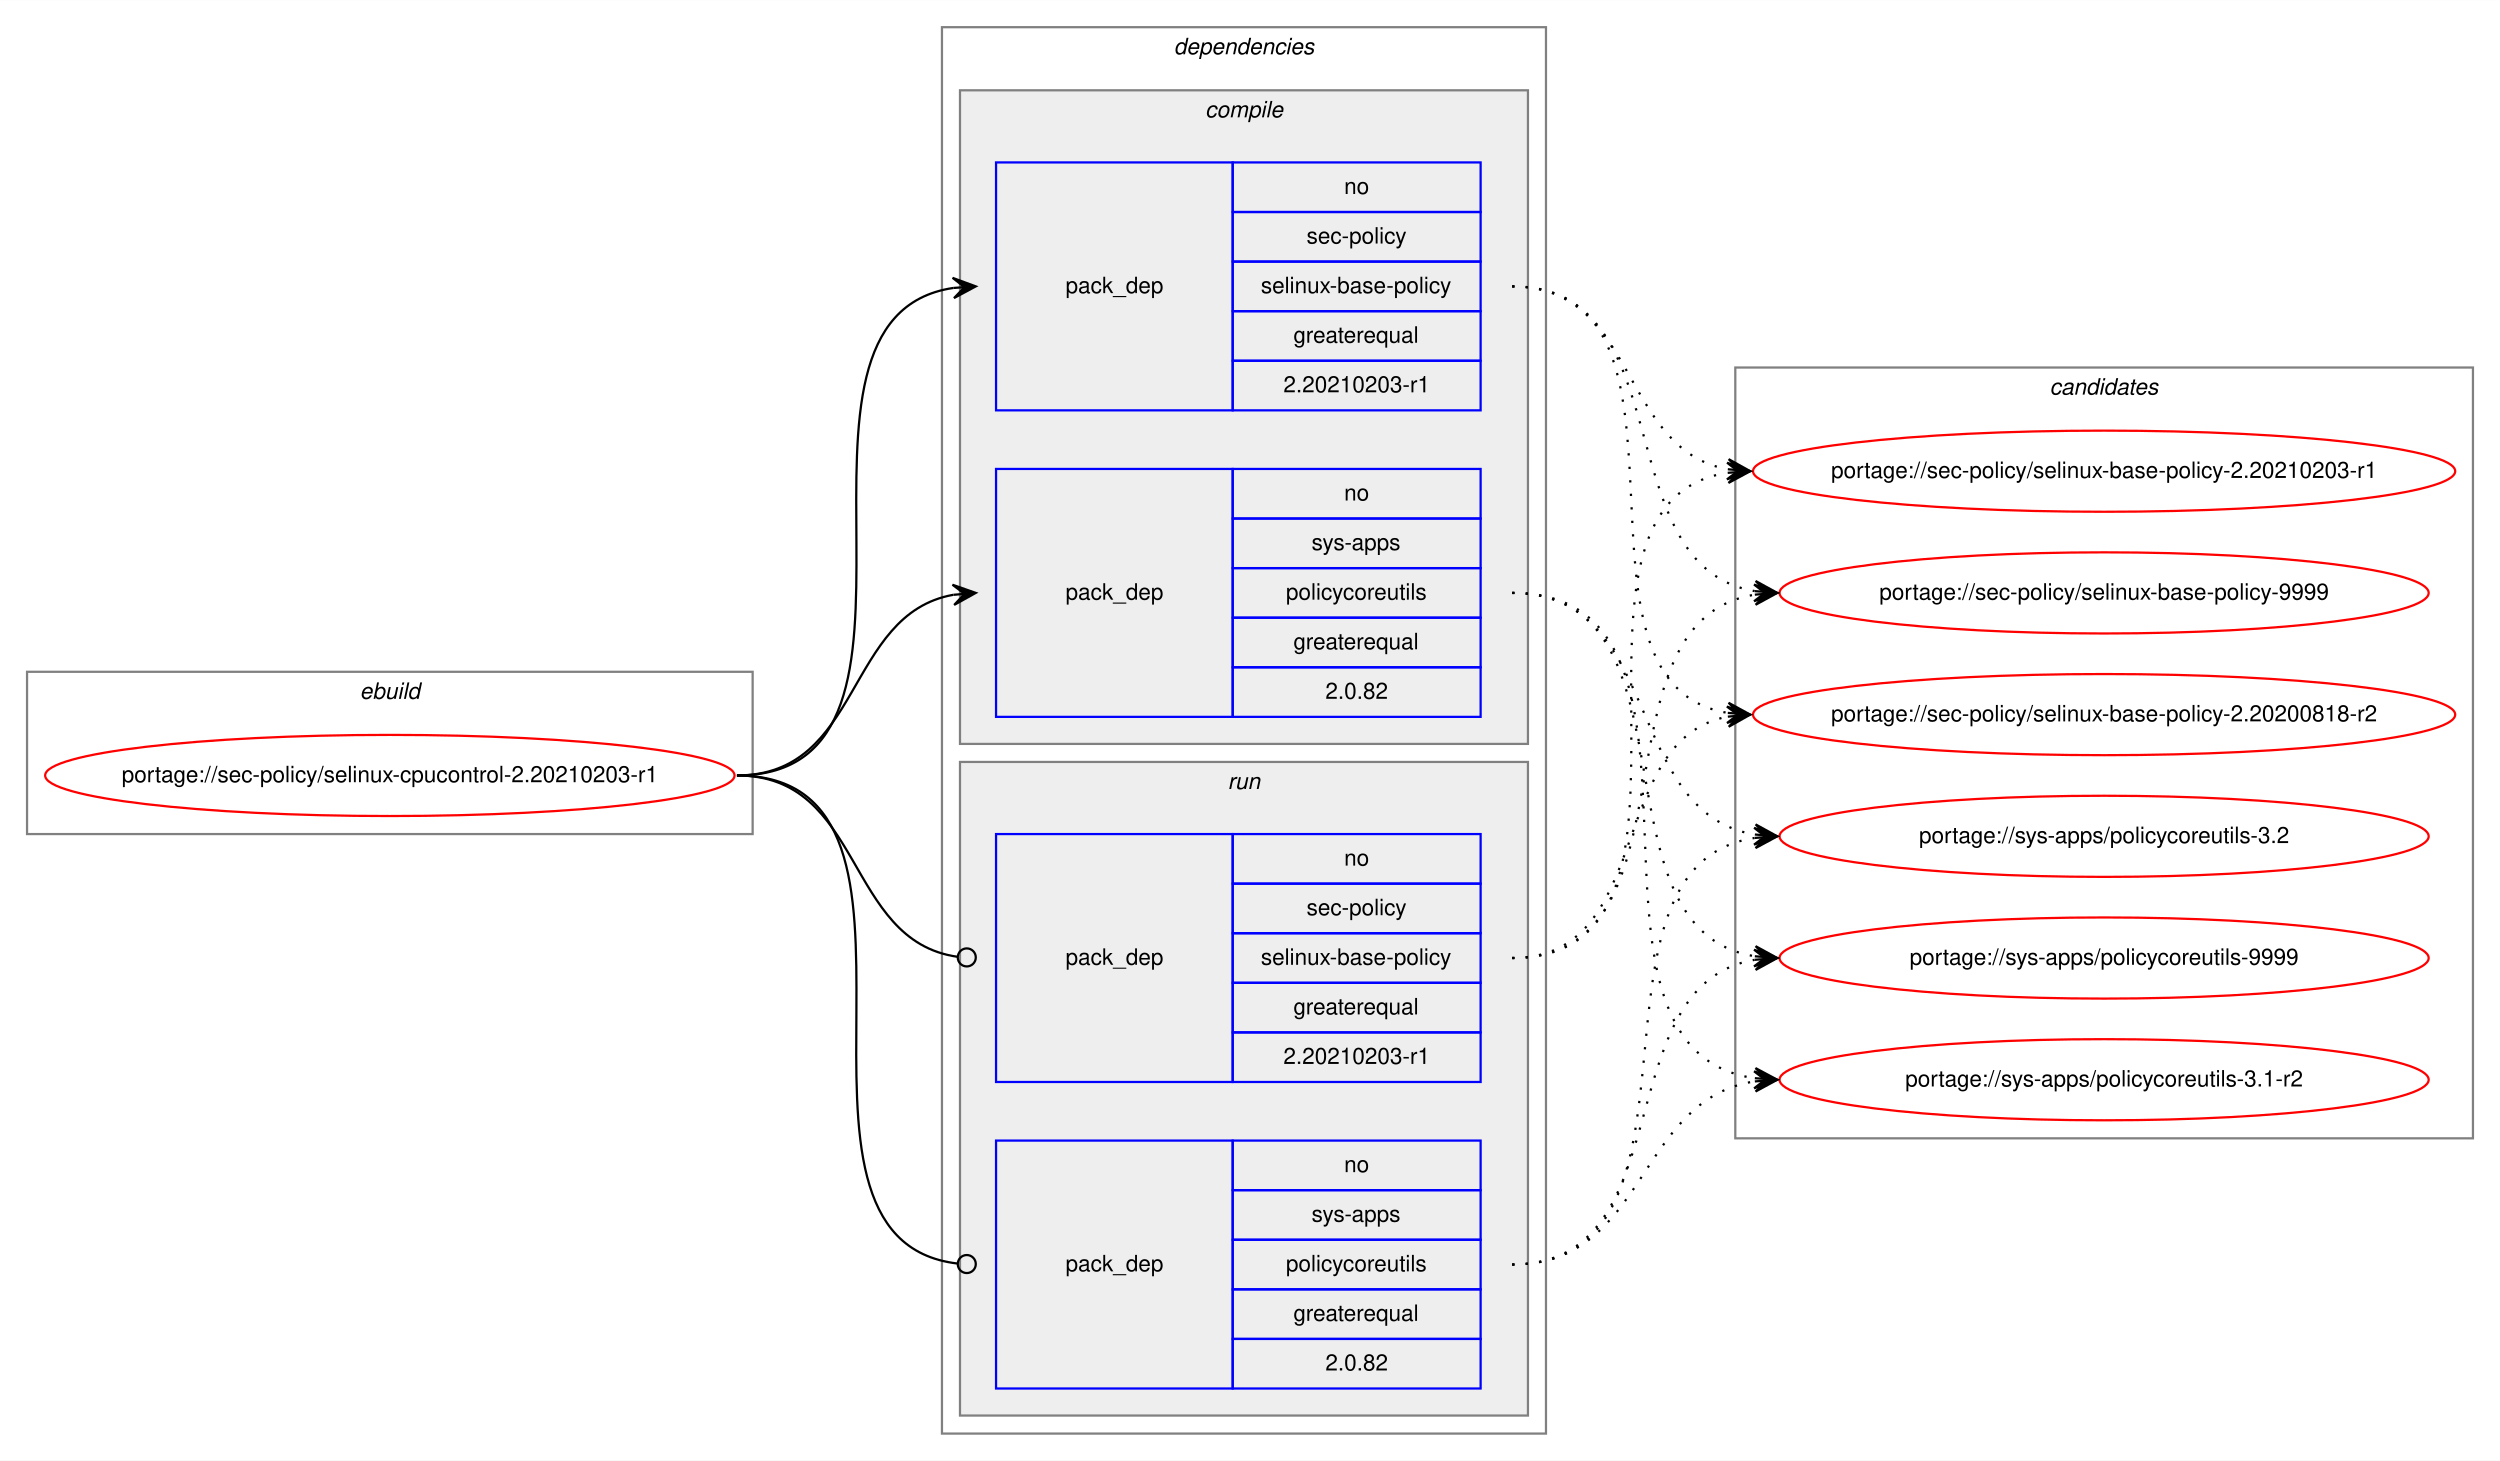
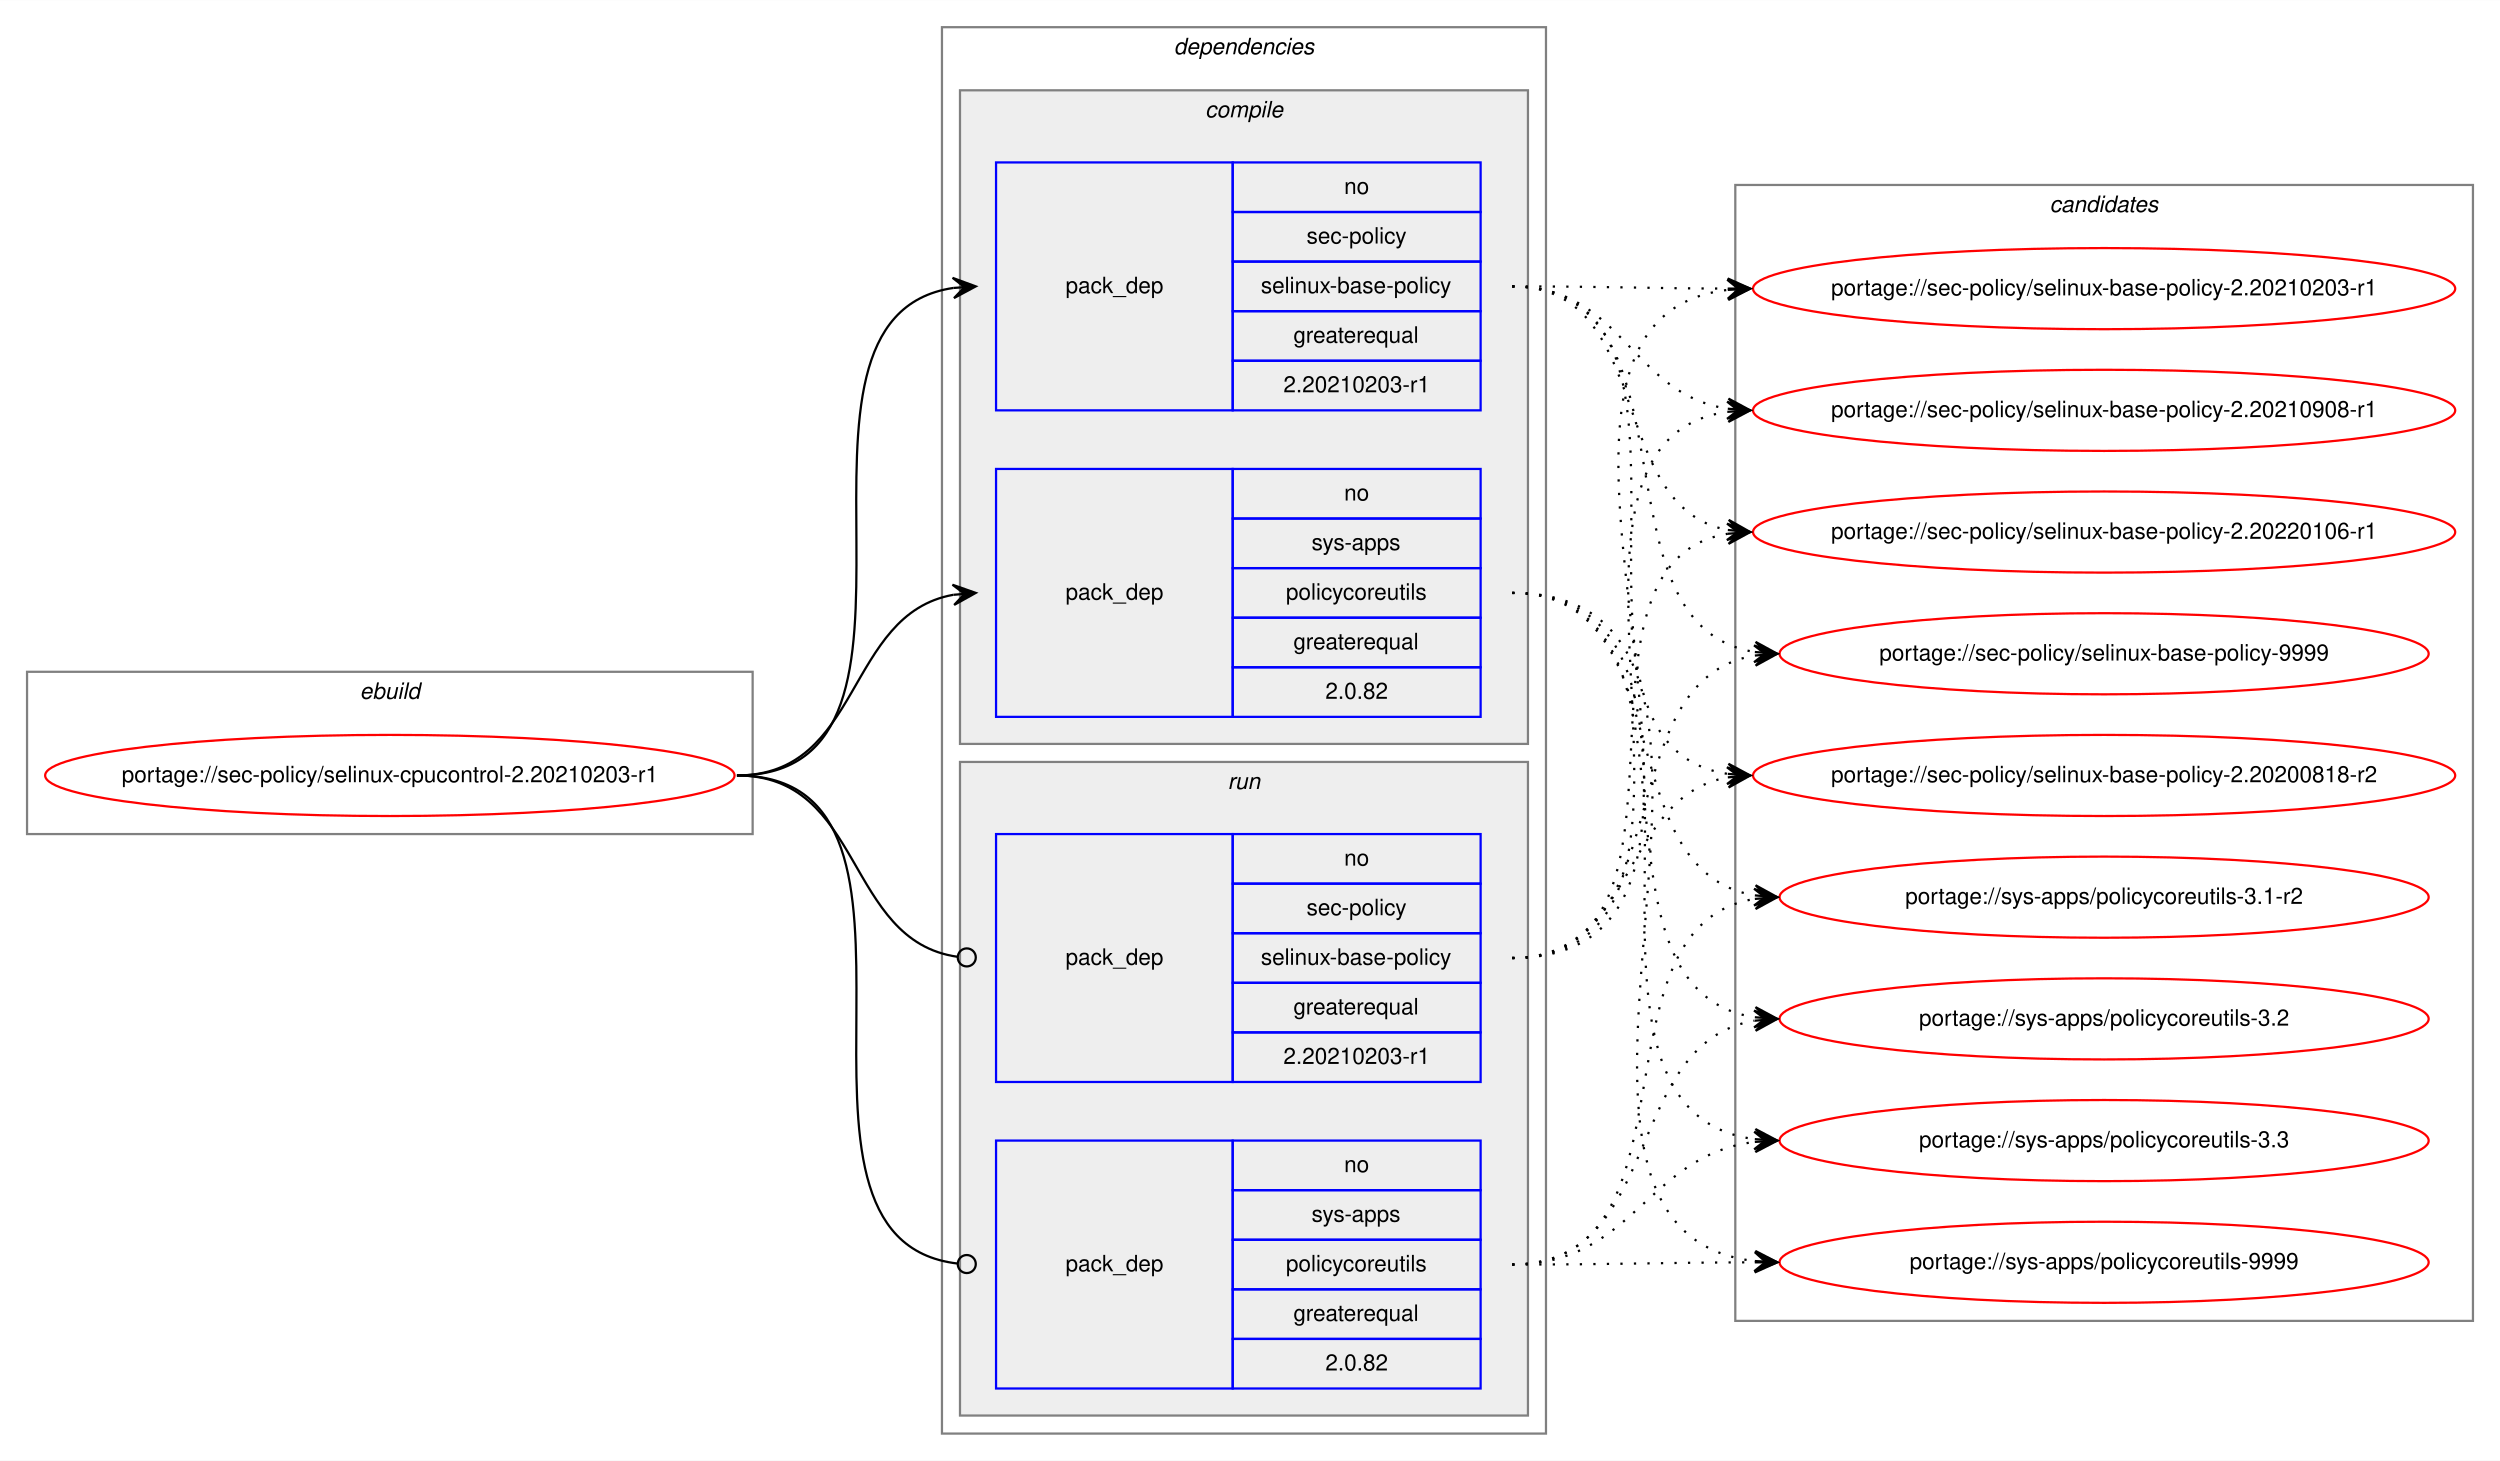
<svg xmlns="http://www.w3.org/2000/svg" xmlns:xlink="http://www.w3.org/1999/xlink" width="1109pt" height="648pt" viewBox="0.00 0.00 1109.23 648.00">
  <g id="graph0" class="graph" transform="scale(1 1) rotate(0) translate(4 644)">
    <polygon fill="white" stroke="transparent" points="-4,4 -4,-644 1105.23,-644 1105.23,4 -4,4" />
    <g id="clust1" class="cluster">
      <polygon fill="none" stroke="gray" points="8,-274 8,-346 329.94,-346 329.94,-274 8,-274" />
      <text text-anchor="start" x="155.63" y="-334" font-family="Helvetica,sans-Serif" font-style="italic" font-size="10.00">ebuild</text>
    </g>
    <g id="clust2" class="cluster">
      <polygon fill="none" stroke="gray" points="413.94,-8 413.94,-632 681.94,-632 681.94,-8 413.94,-8" />
      <text text-anchor="start" x="516.82" y="-620" font-family="Helvetica,sans-Serif" font-style="italic" font-size="10.00">dependencies</text>
    </g>
    <g id="clust3" class="cluster">
      <polygon fill="#eeeeee" stroke="gray" points="421.94,-314 421.94,-604 673.94,-604 673.94,-314 421.94,-314" />
      <text text-anchor="start" x="530.72" y="-592" font-family="Helvetica,sans-Serif" font-style="italic" font-size="10.00">compile</text>
    </g>
    <g id="clust7" class="cluster">
      <polygon fill="#eeeeee" stroke="gray" points="421.94,-16 421.94,-306 673.94,-306 673.94,-16 421.94,-16" />
      <text text-anchor="start" x="540.72" y="-294" font-family="Helvetica,sans-Serif" font-style="italic" font-size="10.00">run</text>
    </g>
    <g id="clust10" class="cluster">
-       <polygon fill="none" stroke="gray" points="765.94,-139 765.94,-481 1093.23,-481 1093.23,-139 765.94,-139" />
-       <text text-anchor="start" x="905.41" y="-469" font-family="Helvetica,sans-Serif" font-style="italic" font-size="10.00">candidates</text>
+       <polygon fill="none" stroke="gray" points="765.94,-58 765.94,-562 1093.23,-562 1093.23,-58 765.94,-58" />
+       <text text-anchor="start" x="905.41" y="-550" font-family="Helvetica,sans-Serif" font-style="italic" font-size="10.00">candidates</text>
    </g>
    <g id="node1" class="node">
      <g id="a_node1">
        <a xlink:href="../sec-policy/selinux-cpucontrol-2.20210203-r1.svg" xlink:title="portage://sec-policy/selinux-cpucontrol-2.20210203-r1">
          <ellipse fill="none" stroke="red" cx="168.97" cy="-300" rx="152.94" ry="18" />
          <text text-anchor="middle" x="168.97" y="-297" font-family="Helvetica,sans-Serif" font-size="10.00">portage://sec-policy/selinux-cpucontrol-2.20210203-r1</text>
        </a>
      </g>
    </g>
    <g id="node2" class="node">
      <polygon fill="none" stroke="blue" points="437.94,-462 437.94,-572 542.94,-572 542.94,-462 437.94,-462" />
      <text text-anchor="start" x="468.77" y="-514" font-family="Helvetica,sans-Serif" font-size="10.00">pack_dep</text>
      <polygon fill="none" stroke="blue" points="542.94,-550 542.94,-572 652.94,-572 652.94,-550 542.94,-550" />
      <text text-anchor="start" x="592.38" y="-558" font-family="Helvetica,sans-Serif" font-size="10.00">no</text>
      <polygon fill="none" stroke="blue" points="542.94,-528 542.94,-550 652.94,-550 652.94,-528 542.94,-528" />
      <text text-anchor="start" x="575.72" y="-536" font-family="Helvetica,sans-Serif" font-size="10.00">sec-policy</text>
      <polygon fill="none" stroke="blue" points="542.94,-506 542.94,-528 652.94,-528 652.94,-506 542.94,-506" />
      <text text-anchor="start" x="555.44" y="-514" font-family="Helvetica,sans-Serif" font-size="10.00">selinux-base-policy</text>
      <polygon fill="none" stroke="blue" points="542.94,-484 542.94,-506 652.94,-506 652.94,-484 542.94,-484" />
      <text text-anchor="start" x="569.88" y="-492" font-family="Helvetica,sans-Serif" font-size="10.00">greaterequal</text>
      <polygon fill="none" stroke="blue" points="542.94,-462 542.94,-484 652.94,-484 652.94,-462 542.94,-462" />
      <text text-anchor="start" x="565.43" y="-470" font-family="Helvetica,sans-Serif" font-size="10.00">2.20210203-r1</text>
    </g>
    <g id="edge1" class="edge">
      <path fill="none" stroke="black" d="M322.97,-300C426.74,-300 328.59,-502.83 418.95,-516.3" />
      <polygon fill="black" stroke="black" points="428.94,-517 418.65,-520.79 423.95,-516.65 418.97,-516.3 418.97,-516.3 418.97,-516.3 423.95,-516.65 419.28,-511.81 428.94,-517 428.94,-517" />
    </g>
    <g id="node3" class="node">
      <polygon fill="none" stroke="blue" points="437.94,-326 437.94,-436 542.94,-436 542.94,-326 437.94,-326" />
      <text text-anchor="start" x="468.77" y="-378" font-family="Helvetica,sans-Serif" font-size="10.00">pack_dep</text>
      <polygon fill="none" stroke="blue" points="542.94,-414 542.94,-436 652.94,-436 652.94,-414 542.94,-414" />
      <text text-anchor="start" x="592.38" y="-422" font-family="Helvetica,sans-Serif" font-size="10.00">no</text>
      <polygon fill="none" stroke="blue" points="542.94,-392 542.94,-414 652.94,-414 652.94,-392 542.94,-392" />
      <text text-anchor="start" x="577.94" y="-400" font-family="Helvetica,sans-Serif" font-size="10.00">sys-apps</text>
      <polygon fill="none" stroke="blue" points="542.94,-370 542.94,-392 652.94,-392 652.94,-370 542.94,-370" />
      <text text-anchor="start" x="566.55" y="-378" font-family="Helvetica,sans-Serif" font-size="10.00">policycoreutils</text>
      <polygon fill="none" stroke="blue" points="542.94,-348 542.94,-370 652.94,-370 652.94,-348 542.94,-348" />
      <text text-anchor="start" x="569.88" y="-356" font-family="Helvetica,sans-Serif" font-size="10.00">greaterequal</text>
      <polygon fill="none" stroke="blue" points="542.94,-326 542.94,-348 652.94,-348 652.94,-326 542.94,-326" />
      <text text-anchor="start" x="584.05" y="-334" font-family="Helvetica,sans-Serif" font-size="10.00">2.0.82</text>
    </g>
    <g id="edge2" class="edge">
      <path fill="none" stroke="black" d="M322.97,-300C378.66,-300 370.92,-371.49 418.93,-380.15" />
      <polygon fill="black" stroke="black" points="428.94,-381 418.6,-384.63 423.96,-380.57 418.98,-380.15 418.98,-380.15 418.98,-380.15 423.96,-380.57 419.36,-375.67 428.94,-381 428.94,-381" />
    </g>
    <g id="node4" class="node">
      <polygon fill="none" stroke="blue" points="437.94,-164 437.94,-274 542.94,-274 542.94,-164 437.94,-164" />
      <text text-anchor="start" x="468.77" y="-216" font-family="Helvetica,sans-Serif" font-size="10.00">pack_dep</text>
      <polygon fill="none" stroke="blue" points="542.94,-252 542.94,-274 652.94,-274 652.94,-252 542.94,-252" />
      <text text-anchor="start" x="592.38" y="-260" font-family="Helvetica,sans-Serif" font-size="10.00">no</text>
      <polygon fill="none" stroke="blue" points="542.94,-230 542.94,-252 652.94,-252 652.94,-230 542.94,-230" />
      <text text-anchor="start" x="575.72" y="-238" font-family="Helvetica,sans-Serif" font-size="10.00">sec-policy</text>
      <polygon fill="none" stroke="blue" points="542.94,-208 542.94,-230 652.94,-230 652.94,-208 542.94,-208" />
      <text text-anchor="start" x="555.44" y="-216" font-family="Helvetica,sans-Serif" font-size="10.00">selinux-base-policy</text>
      <polygon fill="none" stroke="blue" points="542.94,-186 542.94,-208 652.94,-208 652.94,-186 542.94,-186" />
      <text text-anchor="start" x="569.88" y="-194" font-family="Helvetica,sans-Serif" font-size="10.00">greaterequal</text>
      <polygon fill="none" stroke="blue" points="542.94,-164 542.94,-186 652.94,-186 652.94,-164 542.94,-164" />
      <text text-anchor="start" x="565.43" y="-172" font-family="Helvetica,sans-Serif" font-size="10.00">2.20210203-r1</text>
    </g>
    <g id="edge3" class="edge">
      <path fill="none" stroke="black" d="M322.97,-300C379.36,-300 370.72,-226.72 420.76,-219.56" />
      <ellipse fill="none" stroke="black" cx="424.95" cy="-219.27" rx="4" ry="4" />
    </g>
    <g id="node5" class="node">
      <polygon fill="none" stroke="blue" points="437.94,-28 437.94,-138 542.94,-138 542.94,-28 437.94,-28" />
      <text text-anchor="start" x="468.77" y="-80" font-family="Helvetica,sans-Serif" font-size="10.00">pack_dep</text>
      <polygon fill="none" stroke="blue" points="542.94,-116 542.94,-138 652.94,-138 652.94,-116 542.94,-116" />
      <text text-anchor="start" x="592.38" y="-124" font-family="Helvetica,sans-Serif" font-size="10.00">no</text>
      <polygon fill="none" stroke="blue" points="542.94,-94 542.94,-116 652.94,-116 652.94,-94 542.94,-94" />
      <text text-anchor="start" x="577.94" y="-102" font-family="Helvetica,sans-Serif" font-size="10.00">sys-apps</text>
      <polygon fill="none" stroke="blue" points="542.94,-72 542.94,-94 652.94,-94 652.94,-72 542.94,-72" />
      <text text-anchor="start" x="566.55" y="-80" font-family="Helvetica,sans-Serif" font-size="10.00">policycoreutils</text>
      <polygon fill="none" stroke="blue" points="542.94,-50 542.94,-72 652.94,-72 652.94,-50 542.94,-50" />
      <text text-anchor="start" x="569.88" y="-58" font-family="Helvetica,sans-Serif" font-size="10.00">greaterequal</text>
      <polygon fill="none" stroke="blue" points="542.94,-28 542.94,-50 652.94,-50 652.94,-28 542.94,-28" />
      <text text-anchor="start" x="584.05" y="-36" font-family="Helvetica,sans-Serif" font-size="10.00">2.0.82</text>
    </g>
    <g id="edge4" class="edge">
      <path fill="none" stroke="black" d="M322.97,-300C427.47,-300 327.19,-94.29 420.9,-83.44" />
      <ellipse fill="none" stroke="black" cx="424.95" cy="-83.22" rx="4" ry="4" />
    </g>
    <g id="node6" class="node">
      <g id="a_node6">
        <a xlink:href="../sec-policy/selinux-base-policy-2.20200818-r2.svg" xlink:title="portage://sec-policy/selinux-base-policy-2.20200818-r2">
-           <ellipse fill="none" stroke="red" cx="929.58" cy="-327" rx="155.78" ry="18" />
-           <text text-anchor="middle" x="929.58" y="-324" font-family="Helvetica,sans-Serif" font-size="10.00">portage://sec-policy/selinux-base-policy-2.20200818-r2</text>
+           <ellipse fill="none" stroke="red" cx="929.58" cy="-300" rx="155.78" ry="18" />
+           <text text-anchor="middle" x="929.58" y="-297" font-family="Helvetica,sans-Serif" font-size="10.00">portage://sec-policy/selinux-base-policy-2.20200818-r2</text>
        </a>
      </g>
    </g>
    <g id="edge5" class="edge">
-       <path fill="none" stroke="black" stroke-dasharray="1,5" d="M666.94,-517C759.98,-517 682.21,-340.84 762.57,-327.77" />
-       <polygon fill="black" stroke="black" points="772.58,-327 762.96,-332.25 767.6,-327.38 762.61,-327.76 762.61,-327.76 762.61,-327.76 767.6,-327.38 762.27,-323.28 772.58,-327 772.58,-327" />
+       <path fill="none" stroke="black" stroke-dasharray="1,5" d="M666.94,-517C770.65,-517 672.31,-314.17 762.6,-300.7" />
+       <polygon fill="black" stroke="black" points="772.58,-300 762.92,-305.19 767.6,-300.35 762.61,-300.7 762.61,-300.7 762.61,-300.7 767.6,-300.35 762.29,-296.21 772.58,-300 772.58,-300" />
    </g>
    <g id="node7" class="node">
      <g id="a_node7">
        <a xlink:href="../sec-policy/selinux-base-policy-2.20210203-r1.svg" xlink:title="portage://sec-policy/selinux-base-policy-2.20210203-r1">
-           <ellipse fill="none" stroke="red" cx="929.58" cy="-435" rx="155.78" ry="18" />
-           <text text-anchor="middle" x="929.58" y="-432" font-family="Helvetica,sans-Serif" font-size="10.00">portage://sec-policy/selinux-base-policy-2.20210203-r1</text>
+           <ellipse fill="none" stroke="red" cx="929.58" cy="-516" rx="155.78" ry="18" />
+           <text text-anchor="middle" x="929.58" y="-513" font-family="Helvetica,sans-Serif" font-size="10.00">portage://sec-policy/selinux-base-policy-2.20210203-r1</text>
        </a>
      </g>
    </g>
    <g id="edge6" class="edge">
-       <path fill="none" stroke="black" stroke-dasharray="1,5" d="M666.94,-517C722.78,-517 714.48,-444.63 762.55,-435.87" />
-       <polygon fill="black" stroke="black" points="772.58,-435 763.01,-440.34 767.6,-435.43 762.62,-435.86 762.62,-435.86 762.62,-435.86 767.6,-435.43 762.23,-431.38 772.58,-435 772.58,-435" />
+       <path fill="none" stroke="black" stroke-dasharray="1,5" d="M666.94,-517C710.23,-517 723.58,-516.15 762.19,-516.02" />
+       <polygon fill="black" stroke="black" points="772.58,-516 762.59,-520.52 767.58,-516.01 762.58,-516.02 762.58,-516.02 762.58,-516.02 767.58,-516.01 762.58,-511.52 772.58,-516 772.58,-516" />
    </g>
    <g id="node8" class="node">
      <g id="a_node8">
-         <a xlink:href="../sec-policy/selinux-base-policy-9999.svg" xlink:title="portage://sec-policy/selinux-base-policy-9999">
-           <ellipse fill="none" stroke="red" cx="929.58" cy="-381" rx="144" ry="18" />
-           <text text-anchor="middle" x="929.58" y="-378" font-family="Helvetica,sans-Serif" font-size="10.00">portage://sec-policy/selinux-base-policy-9999</text>
+         <a xlink:href="../sec-policy/selinux-base-policy-2.20210908-r1.svg" xlink:title="portage://sec-policy/selinux-base-policy-2.20210908-r1">
+           <ellipse fill="none" stroke="red" cx="929.58" cy="-462" rx="155.78" ry="18" />
+           <text text-anchor="middle" x="929.58" y="-459" font-family="Helvetica,sans-Serif" font-size="10.00">portage://sec-policy/selinux-base-policy-2.20210908-r1</text>
        </a>
      </g>
    </g>
    <g id="edge7" class="edge">
-       <path fill="none" stroke="black" stroke-dasharray="1,5" d="M666.94,-517C743.27,-517 708.21,-392.94 774.53,-381.8" />
-       <polygon fill="black" stroke="black" points="784.58,-381 774.97,-386.28 779.6,-381.4 774.62,-381.79 774.62,-381.79 774.62,-381.79 779.6,-381.4 774.26,-377.31 784.58,-381 784.58,-381" />
+       <path fill="none" stroke="black" stroke-dasharray="1,5" d="M666.94,-517C716.26,-517 719.43,-469.26 762.44,-462.74" />
+       <polygon fill="black" stroke="black" points="772.58,-462 762.94,-467.21 767.6,-462.36 762.61,-462.72 762.61,-462.72 762.61,-462.72 767.6,-462.36 762.28,-458.24 772.58,-462 772.58,-462" />
    </g>
    <g id="node9" class="node">
      <g id="a_node9">
-         <a xlink:href="../sys-apps/policycoreutils-3.1-r2.svg" xlink:title="portage://sys-apps/policycoreutils-3.1-r2">
-           <ellipse fill="none" stroke="red" cx="929.58" cy="-165" rx="144" ry="18" />
-           <text text-anchor="middle" x="929.58" y="-162" font-family="Helvetica,sans-Serif" font-size="10.00">portage://sys-apps/policycoreutils-3.1-r2</text>
+         <a xlink:href="../sec-policy/selinux-base-policy-2.20220106-r1.svg" xlink:title="portage://sec-policy/selinux-base-policy-2.20220106-r1">
+           <ellipse fill="none" stroke="red" cx="929.58" cy="-408" rx="155.78" ry="18" />
+           <text text-anchor="middle" x="929.58" y="-405" font-family="Helvetica,sans-Serif" font-size="10.00">portage://sec-policy/selinux-base-policy-2.20220106-r1</text>
        </a>
      </g>
    </g>
    <g id="edge8" class="edge">
-       <path fill="none" stroke="black" stroke-dasharray="1,5" d="M666.94,-381C772.63,-381 681.74,-179.11 774.38,-165.7" />
-       <polygon fill="black" stroke="black" points="784.58,-165 774.91,-170.17 779.6,-165.34 774.61,-165.68 774.61,-165.68 774.61,-165.68 779.6,-165.34 774.3,-161.19 784.58,-165 784.58,-165" />
+       <path fill="none" stroke="black" stroke-dasharray="1,5" d="M666.94,-517C730.72,-517 708.03,-419.6 762.35,-408.94" />
+       <polygon fill="black" stroke="black" points="772.58,-408 763.04,-413.4 767.6,-408.46 762.63,-408.92 762.63,-408.92 762.63,-408.92 767.6,-408.46 762.21,-404.44 772.58,-408 772.58,-408" />
    </g>
    <g id="node10" class="node">
      <g id="a_node10">
-         <a xlink:href="../sys-apps/policycoreutils-3.2.svg" xlink:title="portage://sys-apps/policycoreutils-3.2">
-           <ellipse fill="none" stroke="red" cx="929.58" cy="-273" rx="144" ry="18" />
-           <text text-anchor="middle" x="929.58" y="-270" font-family="Helvetica,sans-Serif" font-size="10.00">portage://sys-apps/policycoreutils-3.2</text>
+         <a xlink:href="../sec-policy/selinux-base-policy-9999.svg" xlink:title="portage://sec-policy/selinux-base-policy-9999">
+           <ellipse fill="none" stroke="red" cx="929.58" cy="-354" rx="144" ry="18" />
+           <text text-anchor="middle" x="929.58" y="-351" font-family="Helvetica,sans-Serif" font-size="10.00">portage://sec-policy/selinux-base-policy-9999</text>
        </a>
      </g>
    </g>
    <g id="edge9" class="edge">
-       <path fill="none" stroke="black" stroke-dasharray="1,5" d="M666.94,-381C734.32,-381 715.83,-283.69 774.48,-273.81" />
-       <polygon fill="black" stroke="black" points="784.58,-273 774.97,-278.28 779.6,-273.4 774.62,-273.8 774.62,-273.8 774.62,-273.8 779.6,-273.4 774.26,-269.31 784.58,-273 784.58,-273" />
+       <path fill="none" stroke="black" stroke-dasharray="1,5" d="M666.94,-517C752.62,-517 700,-367.1 774.33,-354.8" />
+       <polygon fill="black" stroke="black" points="784.58,-354 774.96,-359.26 779.6,-354.39 774.61,-354.78 774.61,-354.78 774.61,-354.78 779.6,-354.39 774.26,-350.29 784.58,-354 784.58,-354" />
    </g>
    <g id="node11" class="node">
      <g id="a_node11">
+         <a xlink:href="../sys-apps/policycoreutils-3.1-r2.svg" xlink:title="portage://sys-apps/policycoreutils-3.1-r2">
+           <ellipse fill="none" stroke="red" cx="929.58" cy="-246" rx="144" ry="18" />
+           <text text-anchor="middle" x="929.58" y="-243" font-family="Helvetica,sans-Serif" font-size="10.00">portage://sys-apps/policycoreutils-3.1-r2</text>
+         </a>
+       </g>
+     </g>
+     <g id="edge10" class="edge">
+       <path fill="none" stroke="black" stroke-dasharray="1,5" d="M666.94,-381C742.95,-381 708.49,-257.86 774.57,-246.79" />
+       <polygon fill="black" stroke="black" points="784.58,-246 774.97,-251.28 779.6,-246.39 774.62,-246.79 774.62,-246.79 774.62,-246.79 779.6,-246.39 774.26,-242.3 784.58,-246 784.58,-246" />
+     </g>
+     <g id="node12" class="node">
+       <g id="a_node12">
+         <a xlink:href="../sys-apps/policycoreutils-3.2.svg" xlink:title="portage://sys-apps/policycoreutils-3.2">
+           <ellipse fill="none" stroke="red" cx="929.58" cy="-192" rx="144" ry="18" />
+           <text text-anchor="middle" x="929.58" y="-189" font-family="Helvetica,sans-Serif" font-size="10.00">portage://sys-apps/policycoreutils-3.2</text>
+         </a>
+       </g>
+     </g>
+     <g id="edge11" class="edge">
+       <path fill="none" stroke="black" stroke-dasharray="1,5" d="M666.94,-381C762.31,-381 691.21,-205.41 774.54,-192.72" />
+       <polygon fill="black" stroke="black" points="784.58,-192 774.93,-197.21 779.6,-192.36 774.61,-192.72 774.61,-192.72 774.61,-192.72 779.6,-192.36 774.29,-188.23 784.58,-192 784.58,-192" />
+     </g>
+     <g id="node13" class="node">
+       <g id="a_node13">
+         <a xlink:href="../sys-apps/policycoreutils-3.3.svg" xlink:title="portage://sys-apps/policycoreutils-3.3">
+           <ellipse fill="none" stroke="red" cx="929.58" cy="-138" rx="144" ry="18" />
+           <text text-anchor="middle" x="929.58" y="-135" font-family="Helvetica,sans-Serif" font-size="10.00">portage://sys-apps/policycoreutils-3.3</text>
+         </a>
+       </g>
+     </g>
+     <g id="edge12" class="edge">
+       <path fill="none" stroke="black" stroke-dasharray="1,5" d="M666.94,-381C783.3,-381 671.78,-152.49 774.34,-138.65" />
+       <polygon fill="black" stroke="black" points="784.58,-138 774.89,-143.13 779.59,-138.32 774.6,-138.64 774.6,-138.64 774.6,-138.64 779.59,-138.32 774.32,-134.15 784.58,-138 784.58,-138" />
+     </g>
+     <g id="node14" class="node">
+       <g id="a_node14">
        <a xlink:href="../sys-apps/policycoreutils-9999.svg" xlink:title="portage://sys-apps/policycoreutils-9999">
-           <ellipse fill="none" stroke="red" cx="929.58" cy="-219" rx="144" ry="18" />
-           <text text-anchor="middle" x="929.58" y="-216" font-family="Helvetica,sans-Serif" font-size="10.00">portage://sys-apps/policycoreutils-9999</text>
-         </a>
-       </g>
-     </g>
-     <g id="edge10" class="edge">
-       <path fill="none" stroke="black" stroke-dasharray="1,5" d="M666.94,-381C752.27,-381 700.3,-232.02 774.37,-219.8" />
-       <polygon fill="black" stroke="black" points="784.58,-219 774.96,-224.26 779.6,-219.39 774.61,-219.78 774.61,-219.78 774.61,-219.78 779.6,-219.39 774.26,-215.29 784.58,-219 784.58,-219" />
-     </g>
-     <g id="edge11" class="edge">
-       <path fill="none" stroke="black" stroke-dasharray="1,5" d="M666.94,-219C730.42,-219 708.29,-315.51 762.4,-326.07" />
-       <polygon fill="black" stroke="black" points="772.58,-327 762.21,-330.57 767.6,-326.54 762.63,-326.09 762.63,-326.09 762.63,-326.09 767.6,-326.54 763.04,-321.61 772.58,-327 772.58,-327" />
-     </g>
-     <g id="edge12" class="edge">
-       <path fill="none" stroke="black" stroke-dasharray="1,5" d="M666.94,-219C770.16,-219 672.86,-420.49 762.36,-434.26" />
-       <polygon fill="black" stroke="black" points="772.58,-435 762.29,-438.77 767.6,-434.64 762.61,-434.28 762.61,-434.28 762.61,-434.28 767.6,-434.64 762.93,-429.79 772.58,-435 772.58,-435" />
+           <ellipse fill="none" stroke="red" cx="929.58" cy="-84" rx="144" ry="18" />
+           <text text-anchor="middle" x="929.58" y="-81" font-family="Helvetica,sans-Serif" font-size="10.00">portage://sys-apps/policycoreutils-9999</text>
+         </a>
+       </g>
    </g>
    <g id="edge13" class="edge">
-       <path fill="none" stroke="black" stroke-dasharray="1,5" d="M666.94,-219C752.27,-219 700.3,-367.98 774.37,-380.2" />
-       <polygon fill="black" stroke="black" points="784.58,-381 774.26,-384.71 779.6,-380.61 774.61,-380.22 774.61,-380.22 774.61,-380.22 779.6,-380.61 774.96,-375.74 784.58,-381 784.58,-381" />
+       <path fill="none" stroke="black" stroke-dasharray="1,5" d="M666.94,-381C805.32,-381 650.85,-98.89 774.36,-84.56" />
+       <polygon fill="black" stroke="black" points="784.58,-84 774.85,-89.04 779.59,-84.28 774.6,-84.55 774.6,-84.55 774.6,-84.55 779.59,-84.28 774.35,-80.06 784.58,-84 784.58,-84" />
    </g>
    <g id="edge14" class="edge">
-       <path fill="none" stroke="black" stroke-dasharray="1,5" d="M666.94,-83C727.07,-83 721.73,-155.97 774.44,-164.24" />
-       <polygon fill="black" stroke="black" points="784.58,-165 774.28,-168.74 779.6,-164.63 774.61,-164.25 774.61,-164.25 774.61,-164.25 779.6,-164.63 774.95,-159.77 784.58,-165 784.58,-165" />
+       <path fill="none" stroke="black" stroke-dasharray="1,5" d="M666.94,-219C722.53,-219 714.69,-290.49 762.6,-299.15" />
+       <polygon fill="black" stroke="black" points="772.58,-300 762.24,-303.63 767.6,-299.57 762.62,-299.15 762.62,-299.15 762.62,-299.15 767.6,-299.57 763,-294.66 772.58,-300 772.58,-300" />
    </g>
    <g id="edge15" class="edge">
-       <path fill="none" stroke="black" stroke-dasharray="1,5" d="M666.94,-83C762.67,-83 690.88,-259.52 774.51,-272.27" />
-       <polygon fill="black" stroke="black" points="784.58,-273 774.29,-276.77 779.6,-272.64 774.61,-272.28 774.61,-272.28 774.61,-272.28 779.6,-272.64 774.93,-267.79 784.58,-273 784.58,-273" />
+       <path fill="none" stroke="black" stroke-dasharray="1,5" d="M666.94,-219C803.49,-219 641.14,-501.11 762.51,-515.44" />
+       <polygon fill="black" stroke="black" points="772.58,-516 762.35,-519.93 767.59,-515.72 762.6,-515.44 762.6,-515.44 762.6,-515.44 767.59,-515.72 762.85,-510.95 772.58,-516 772.58,-516" />
    </g>
    <g id="edge16" class="edge">
-       <path fill="none" stroke="black" stroke-dasharray="1,5" d="M666.94,-83C743.27,-83 708.21,-207.06 774.53,-218.2" />
-       <polygon fill="black" stroke="black" points="784.58,-219 774.26,-222.69 779.6,-218.6 774.62,-218.21 774.62,-218.21 774.62,-218.21 779.6,-218.6 774.97,-213.72 784.58,-219 784.58,-219" />
+       <path fill="none" stroke="black" stroke-dasharray="1,5" d="M666.94,-219C781.14,-219 662.46,-447.51 762.56,-461.35" />
+       <polygon fill="black" stroke="black" points="772.58,-462 762.31,-465.84 767.59,-461.67 762.61,-461.35 762.61,-461.35 762.61,-461.35 767.59,-461.67 762.9,-456.86 772.58,-462 772.58,-462" />
+     </g>
+     <g id="edge17" class="edge">
+       <path fill="none" stroke="black" stroke-dasharray="1,5" d="M666.94,-219C759.6,-219 682.54,-394.23 762.61,-407.24" />
+       <polygon fill="black" stroke="black" points="772.58,-408 762.27,-411.73 767.6,-407.62 762.61,-407.24 762.61,-407.24 762.61,-407.24 767.6,-407.62 762.96,-402.75 772.58,-408 772.58,-408" />
+     </g>
+     <g id="edge18" class="edge">
+       <path fill="none" stroke="black" stroke-dasharray="1,5" d="M666.94,-219C742.95,-219 708.49,-342.14 774.57,-353.21" />
+       <polygon fill="black" stroke="black" points="784.58,-354 774.26,-357.7 779.6,-353.61 774.62,-353.21 774.62,-353.21 774.62,-353.21 779.6,-353.61 774.97,-348.72 784.58,-354 784.58,-354" />
+     </g>
+     <g id="edge19" class="edge">
+       <path fill="none" stroke="black" stroke-dasharray="1,5" d="M666.94,-83C752.62,-83 700,-232.9 774.33,-245.2" />
+       <polygon fill="black" stroke="black" points="784.58,-246 774.26,-249.71 779.6,-245.61 774.61,-245.22 774.61,-245.22 774.61,-245.22 779.6,-245.61 774.96,-240.74 784.58,-246 784.58,-246" />
+     </g>
+     <g id="edge20" class="edge">
+       <path fill="none" stroke="black" stroke-dasharray="1,5" d="M666.94,-83C734.6,-83 715.59,-181.21 774.44,-191.19" />
+       <polygon fill="black" stroke="black" points="784.58,-192 774.26,-195.68 779.6,-191.6 774.62,-191.2 774.62,-191.2 774.62,-191.2 779.6,-191.6 774.98,-186.71 784.58,-192 784.58,-192" />
+     </g>
+     <g id="edge21" class="edge">
+       <path fill="none" stroke="black" stroke-dasharray="1,5" d="M666.94,-83C721.05,-83 726.37,-131.34 774.39,-137.38" />
+       <polygon fill="black" stroke="black" points="784.58,-138 774.33,-141.89 779.59,-137.7 774.6,-137.4 774.6,-137.4 774.6,-137.4 779.59,-137.7 774.87,-132.9 784.58,-138 784.58,-138" />
+     </g>
+     <g id="edge22" class="edge">
+       <path fill="none" stroke="black" stroke-dasharray="1,5" d="M666.94,-83C715.66,-83 730.33,-83.87 774.39,-83.99" />
+       <polygon fill="black" stroke="black" points="784.58,-84 774.58,-88.49 779.58,-83.99 774.58,-83.99 774.58,-83.99 774.58,-83.99 779.58,-83.99 774.59,-79.49 784.58,-84 784.58,-84" />
    </g>
  </g>
</svg>
